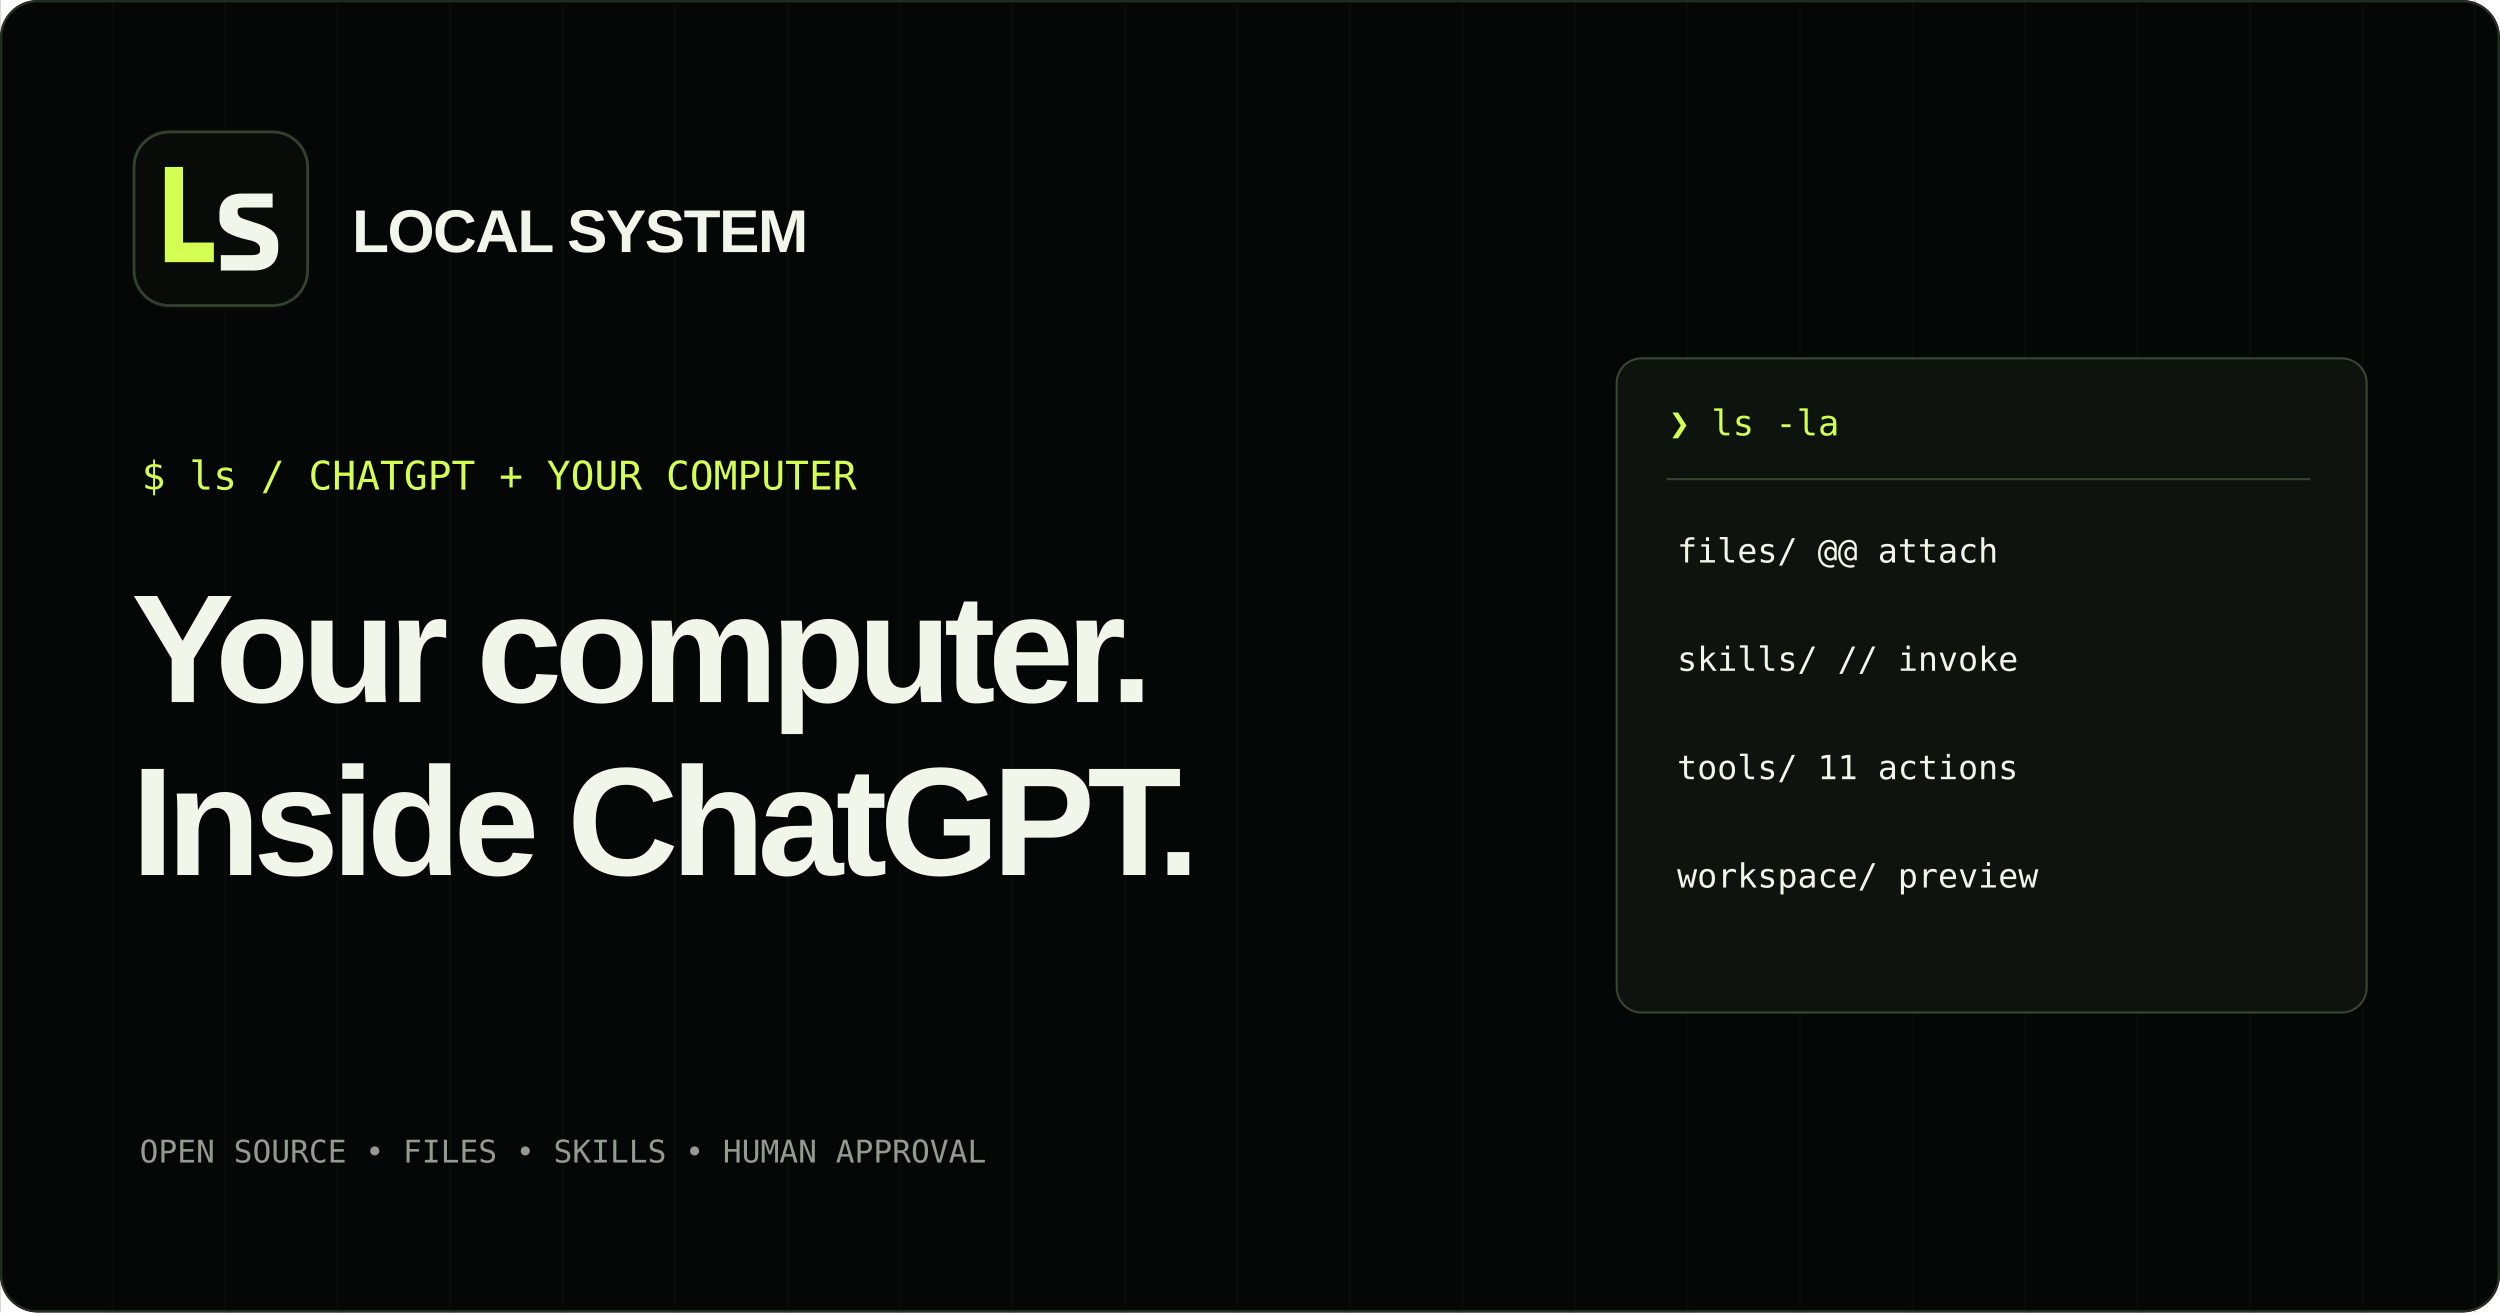
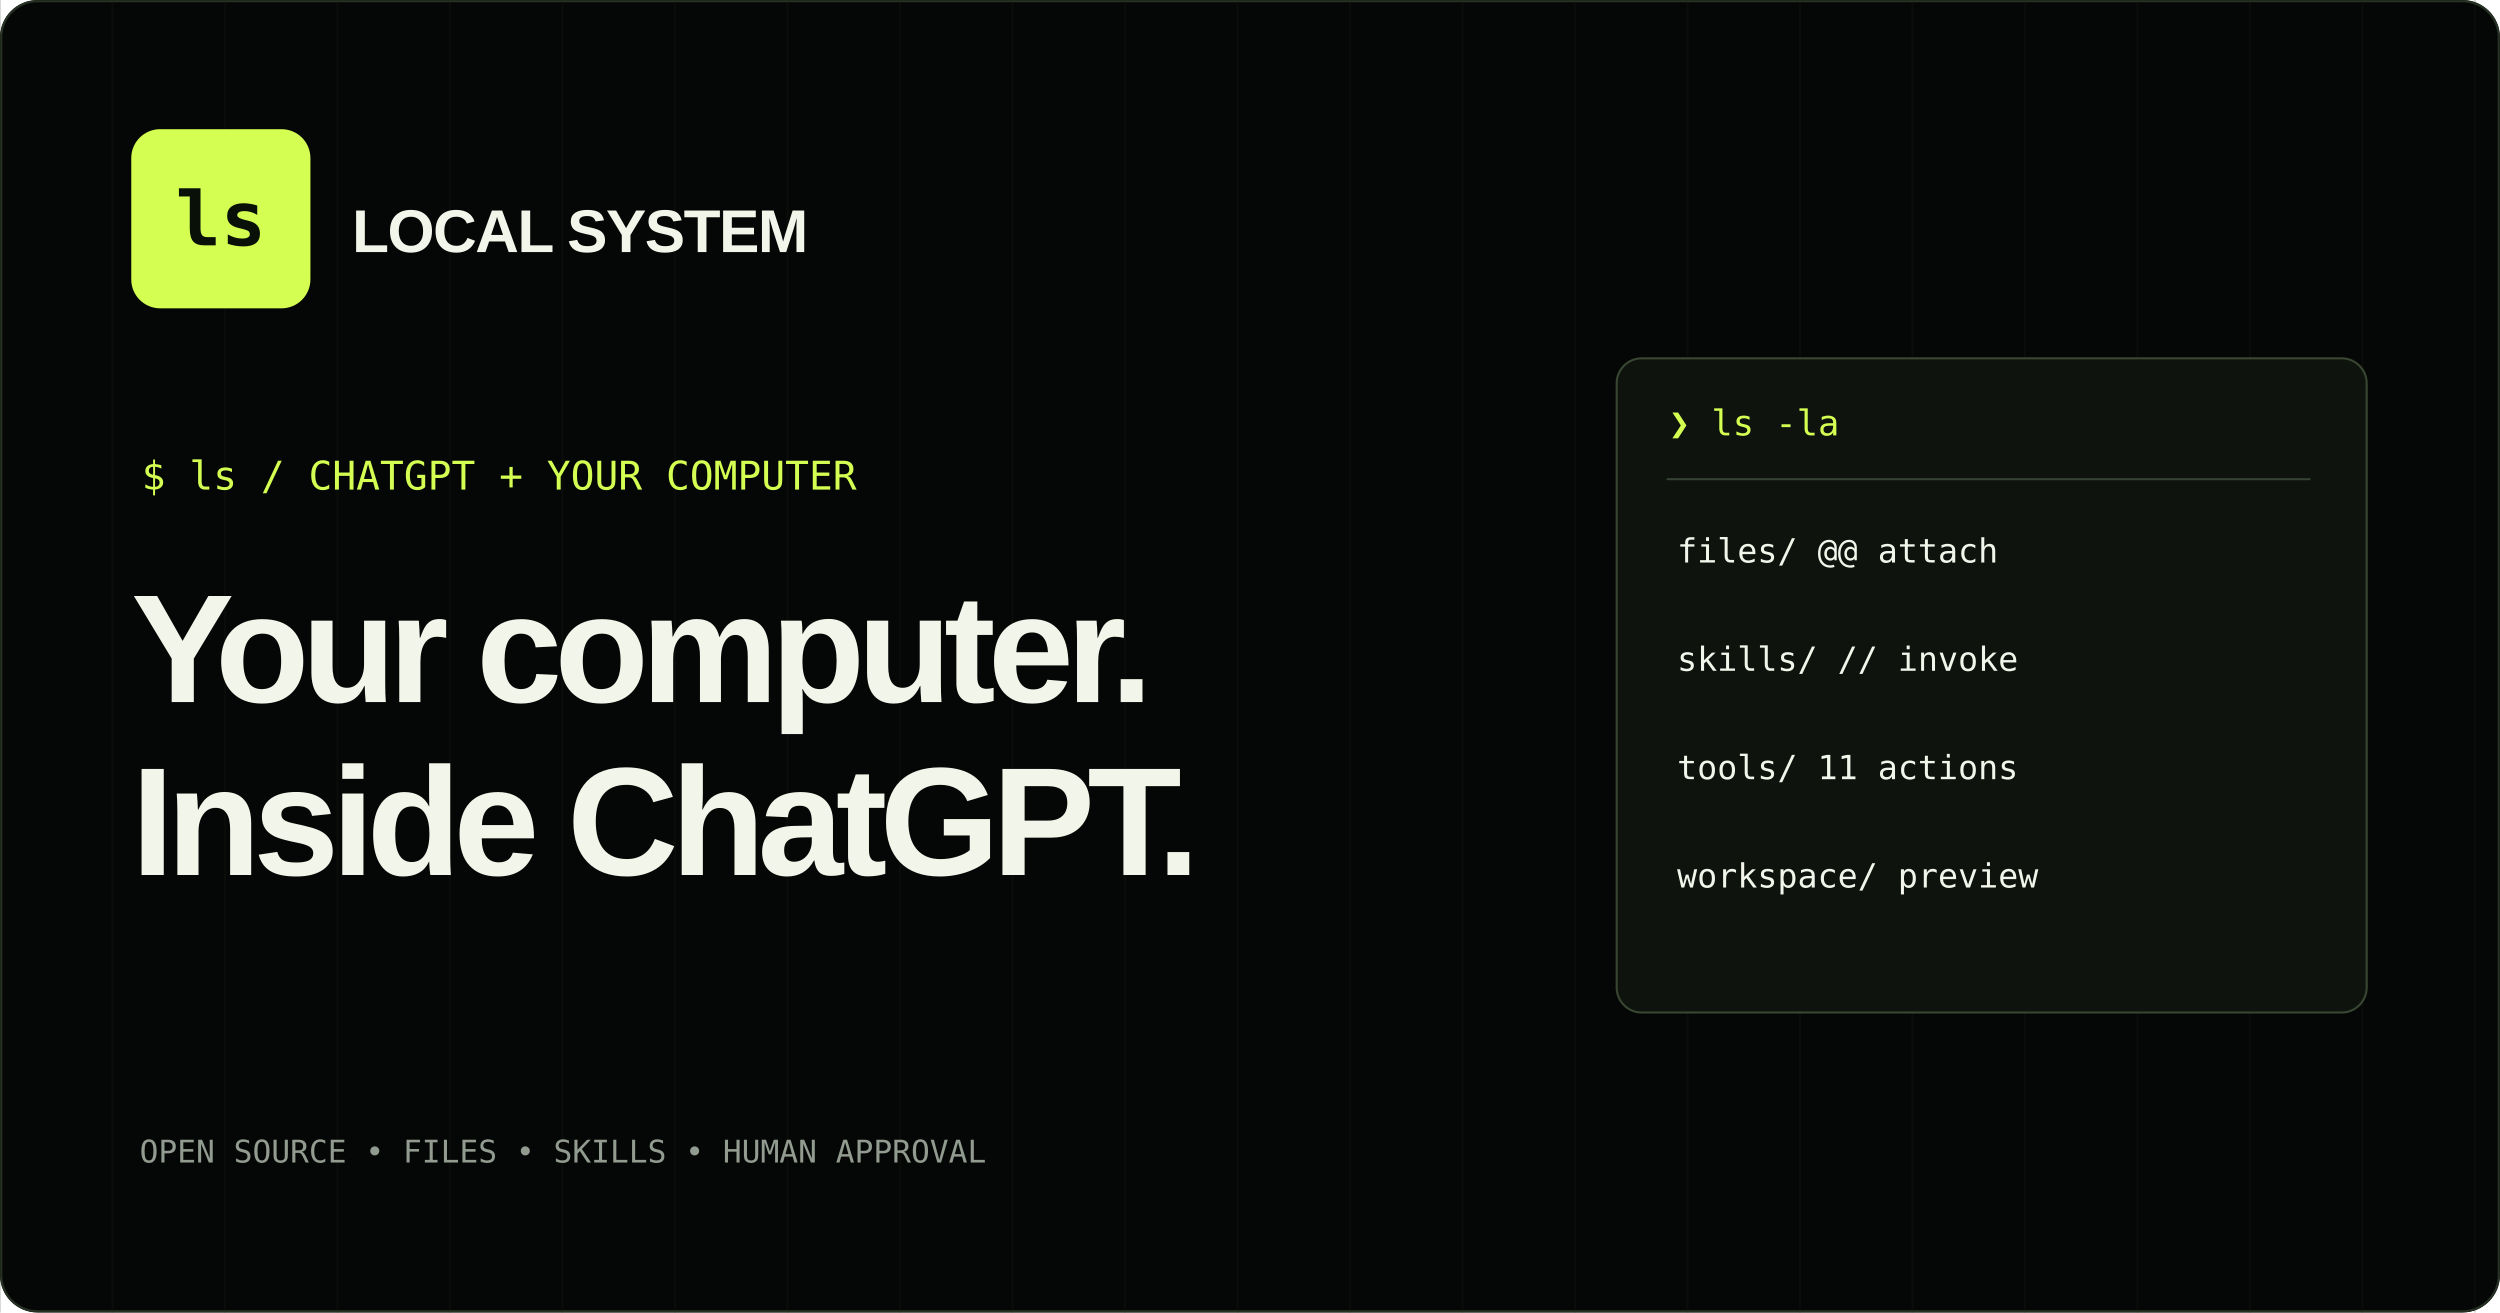
<svg xmlns="http://www.w3.org/2000/svg" width="1200" height="630" viewBox="0 0 1200 630" role="img" aria-labelledby="title desc">
  <rect width="1200" height="630" rx="18" fill="#050706" />
  <rect x=".6" y=".6" width="1198.8" height="628.8" rx="17.4" fill="none" stroke="#263224" />
  <g stroke="#1B261A" stroke-width="1">
    <path d="M0 0V630" opacity=".17" />
    <path d="M54 0V630" opacity=".17" />
    <path d="M108 0V630" opacity=".17" />
    <path d="M162 0V630" opacity=".17" />
    <path d="M216 0V630" opacity=".17" />
    <path d="M270 0V630" opacity=".17" />
    <path d="M324 0V630" opacity=".17" />
    <path d="M378 0V630" opacity=".17" />
    <path d="M432 0V630" opacity=".17" />
    <path d="M486 0V630" opacity=".17" />
    <path d="M540 0V630" opacity=".17" />
    <path d="M594 0V630" opacity=".17" />
    <path d="M648 0V630" opacity=".17" />
    <path d="M702 0V630" opacity=".17" />
    <path d="M756 0V630" opacity=".17" />
    <path d="M810 0V630" opacity=".17" />
    <path d="M864 0V630" opacity=".17" />
    <path d="M918 0V630" opacity=".17" />
    <path d="M972 0V630" opacity=".17" />
    <path d="M1026 0V630" opacity=".17" />
    <path d="M1080 0V630" opacity=".17" />
    <path d="M1134 0V630" opacity=".17" />
    <path d="M1188 0V630" opacity=".17" />
  </g>
-   <g transform="translate(63 62) scale(0.671875)">
-     <rect width="128" height="128" rx="27" fill="#080B08" />
-     <rect x="2" y="2" width="124" height="124" rx="25" fill="none" stroke="#34412F" stroke-width="2" />
-     <path d="M24 27H37V81H59V95H24Z" fill="#D4FF52" />
-     <path d="M101 46H79C68 46 63 52 63 60V64C63 72 69 75 79 78L87 80C90 81 92 83 92 85V87C92 89 90 90 86 90H64V101H87C100 101 105 94 105 85V82C105 74 99 70 89 67L80 64C77 63 76 61 76 59V58C76 56 78 56 81 56H101Z" fill="#F2F5E9" />
+   <g transform="translate(63 62) scale(2.774194)">
+     <rect width="31" height="31" rx="5" fill="#D4FF52" />
+     <text x="15.5" y="20.1" text-anchor="middle" font-family="ui-monospace,SFMono-Regular,Menlo,Monaco,Consolas,monospace" font-size="13" font-weight="720" fill="#081008">ls</text>
  </g>
  <text x="169" y="121" font-family="-apple-system,BlinkMacSystemFont,'Segoe UI',Arial,sans-serif" font-size="29" font-weight="740" fill="#F2F5E9" letter-spacing="-0.7">LOCAL SYSTEM</text>
  <text x="68" y="235" font-family="ui-monospace,SFMono-Regular,Menlo,Monaco,Consolas,monospace" font-size="19" fill="#D4FF52">$ ls    /    CHATGPT + YOUR COMPUTER</text>
  <text x="63" y="337" font-family="-apple-system,BlinkMacSystemFont,'Segoe UI',Arial,sans-serif" font-size="74" font-weight="730" fill="#F2F5E9" letter-spacing="-3.6">Your computer.</text>
  <text x="63" y="420" font-family="-apple-system,BlinkMacSystemFont,'Segoe UI',Arial,sans-serif" font-size="74" font-weight="730" fill="#F2F5E9" letter-spacing="-3.6">Inside ChatGPT.</text>
  <text x="67" y="558" font-family="ui-monospace,SFMono-Regular,Menlo,Monaco,Consolas,monospace" font-size="15" fill="#929B8F">OPEN SOURCE   •   FILES   •   SKILLS   •   HUMAN APPROVAL</text>
  <rect x="776" y="172" width="360" height="314" rx="12" fill="#0E130E" stroke="#394631" />
  <text x="801" y="209" font-family="ui-monospace,SFMono-Regular,Menlo,Monaco,Consolas,monospace" font-size="17" fill="#D4FF52">❯ ls -la</text>
  <path d="M800 230H1109" stroke="#364232" />
  <text x="805" y="270" font-family="ui-monospace,SFMono-Regular,Menlo,Monaco,Consolas,monospace" font-size="16" fill="#F2F5E9">files/   @@ attach</text>
  <text x="805" y="322" font-family="ui-monospace,SFMono-Regular,Menlo,Monaco,Consolas,monospace" font-size="16" fill="#F2F5E9">skills/  // invoke</text>
  <text x="805" y="374" font-family="ui-monospace,SFMono-Regular,Menlo,Monaco,Consolas,monospace" font-size="16" fill="#F2F5E9">tools/   11 actions</text>
  <text x="805" y="426" font-family="ui-monospace,SFMono-Regular,Menlo,Monaco,Consolas,monospace" font-size="16" fill="#F2F5E9">workspace/ preview</text>
</svg>
